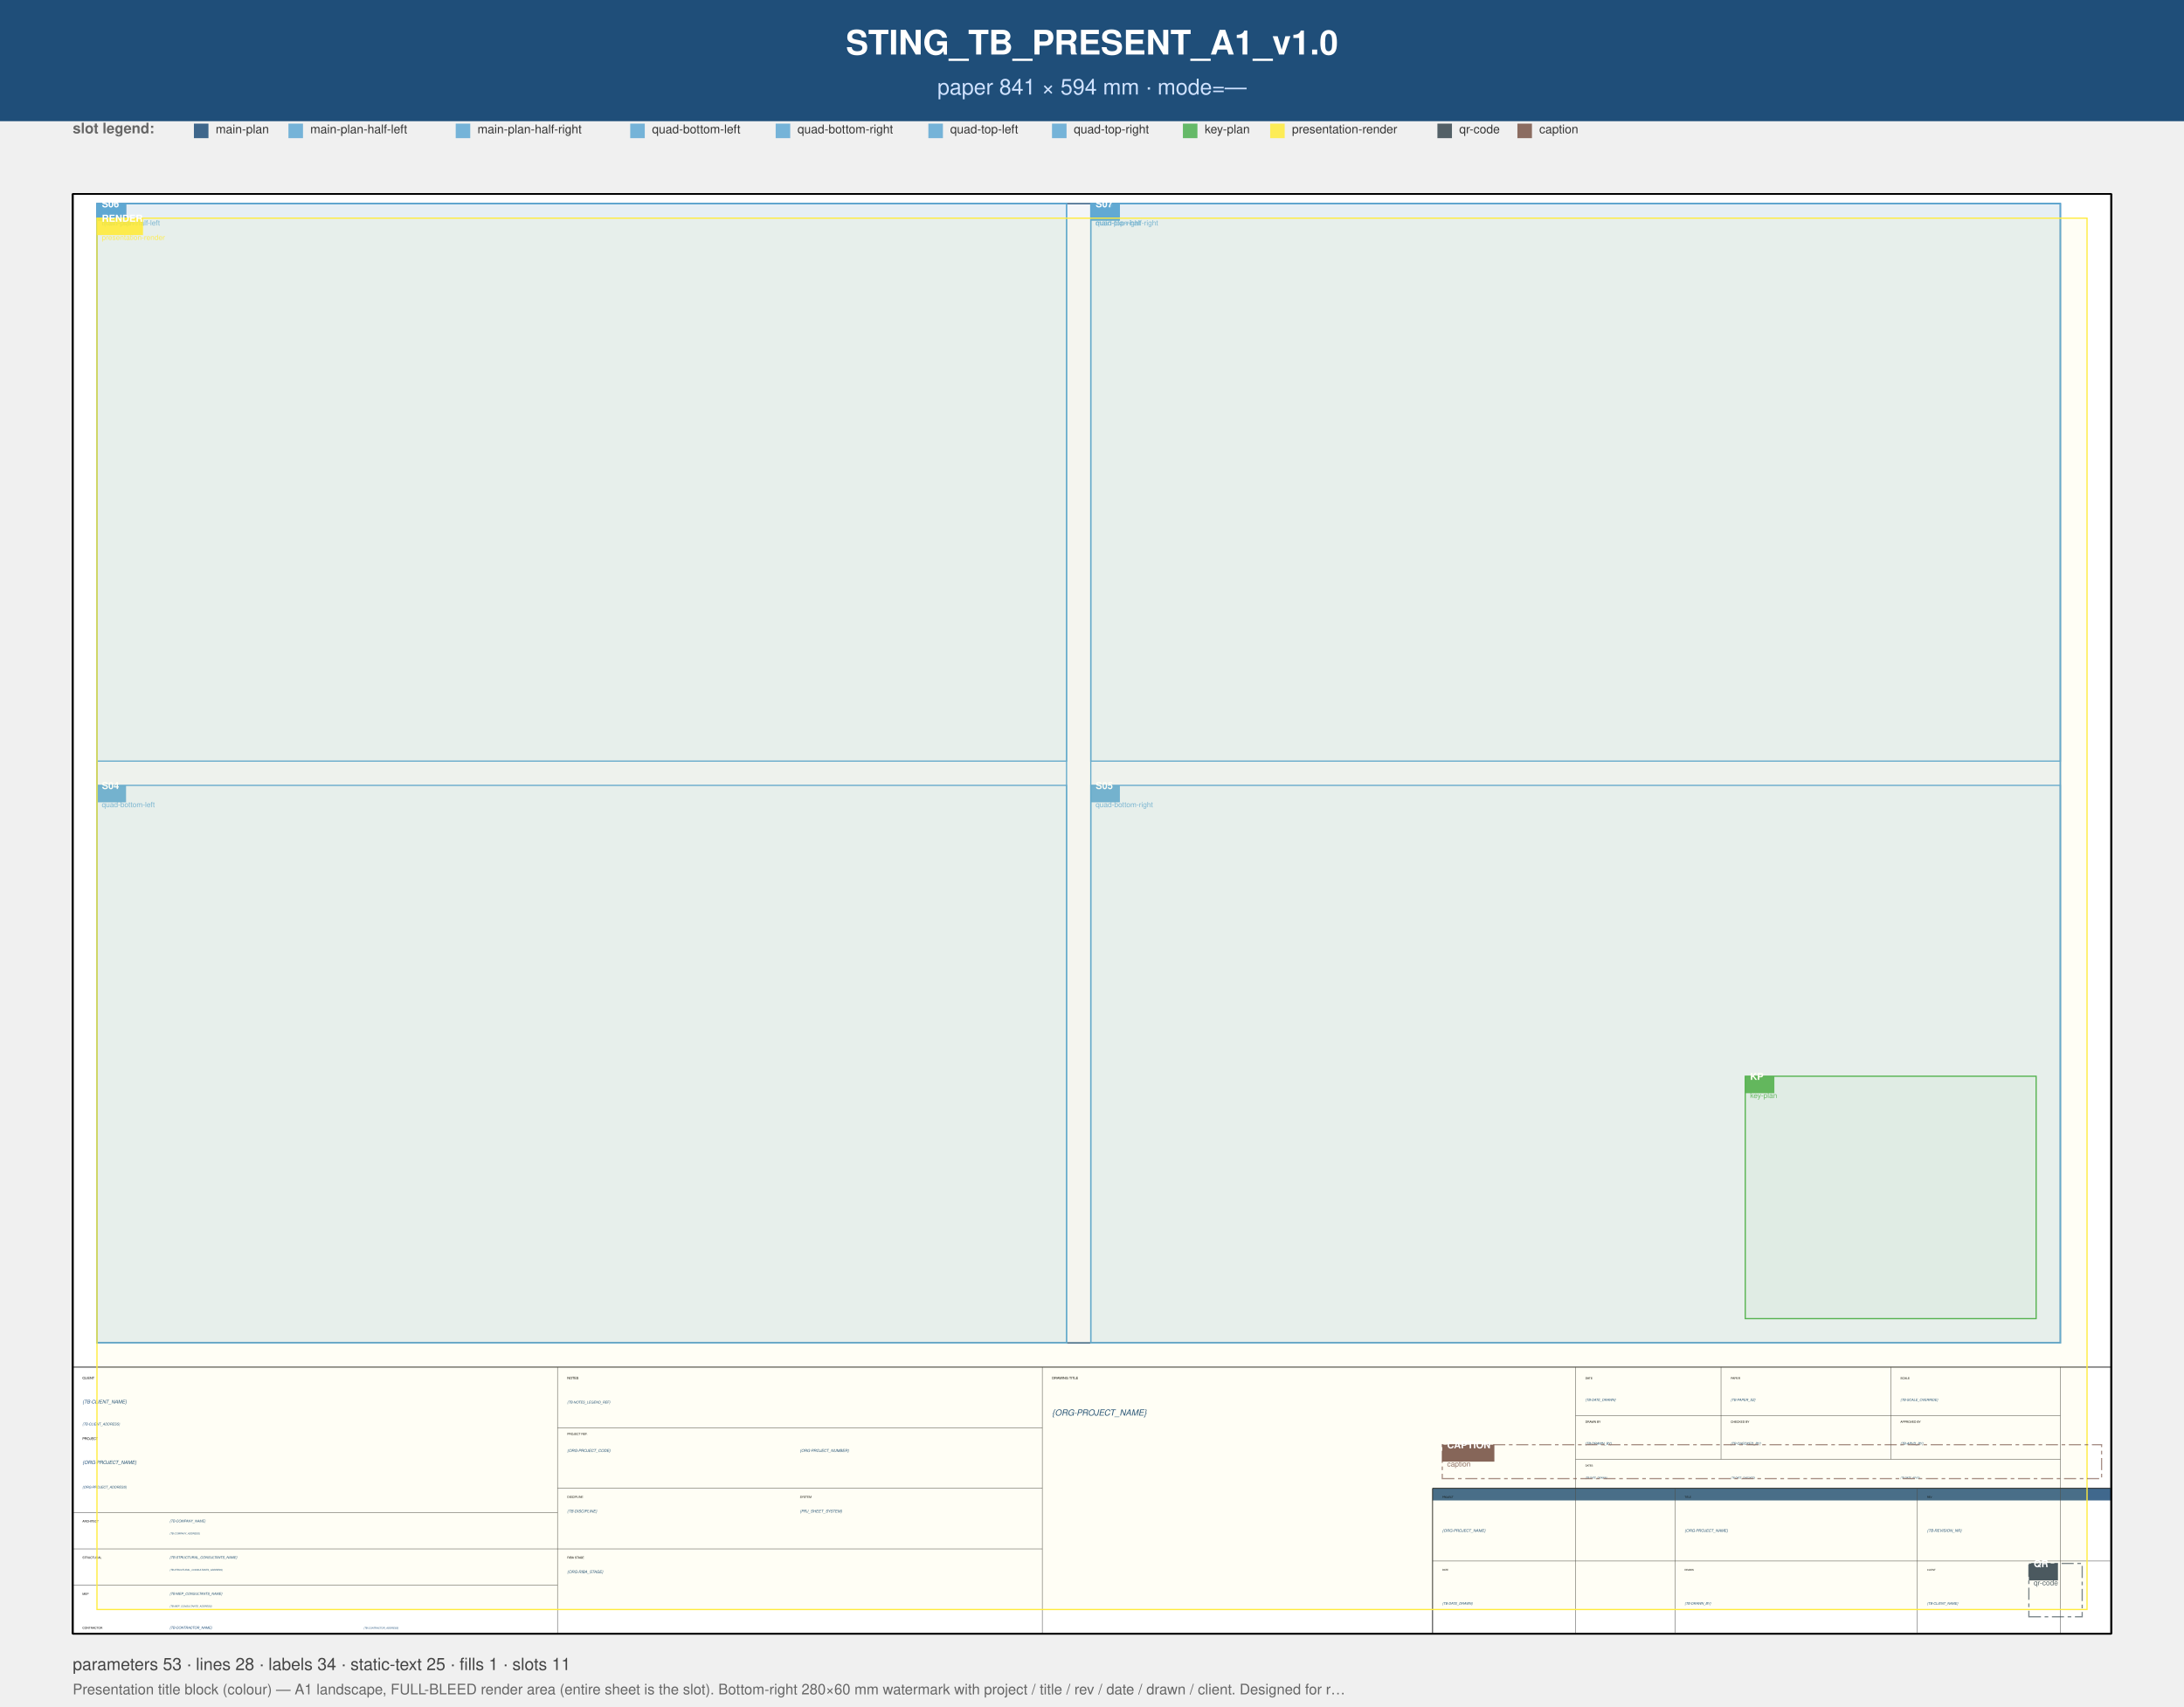
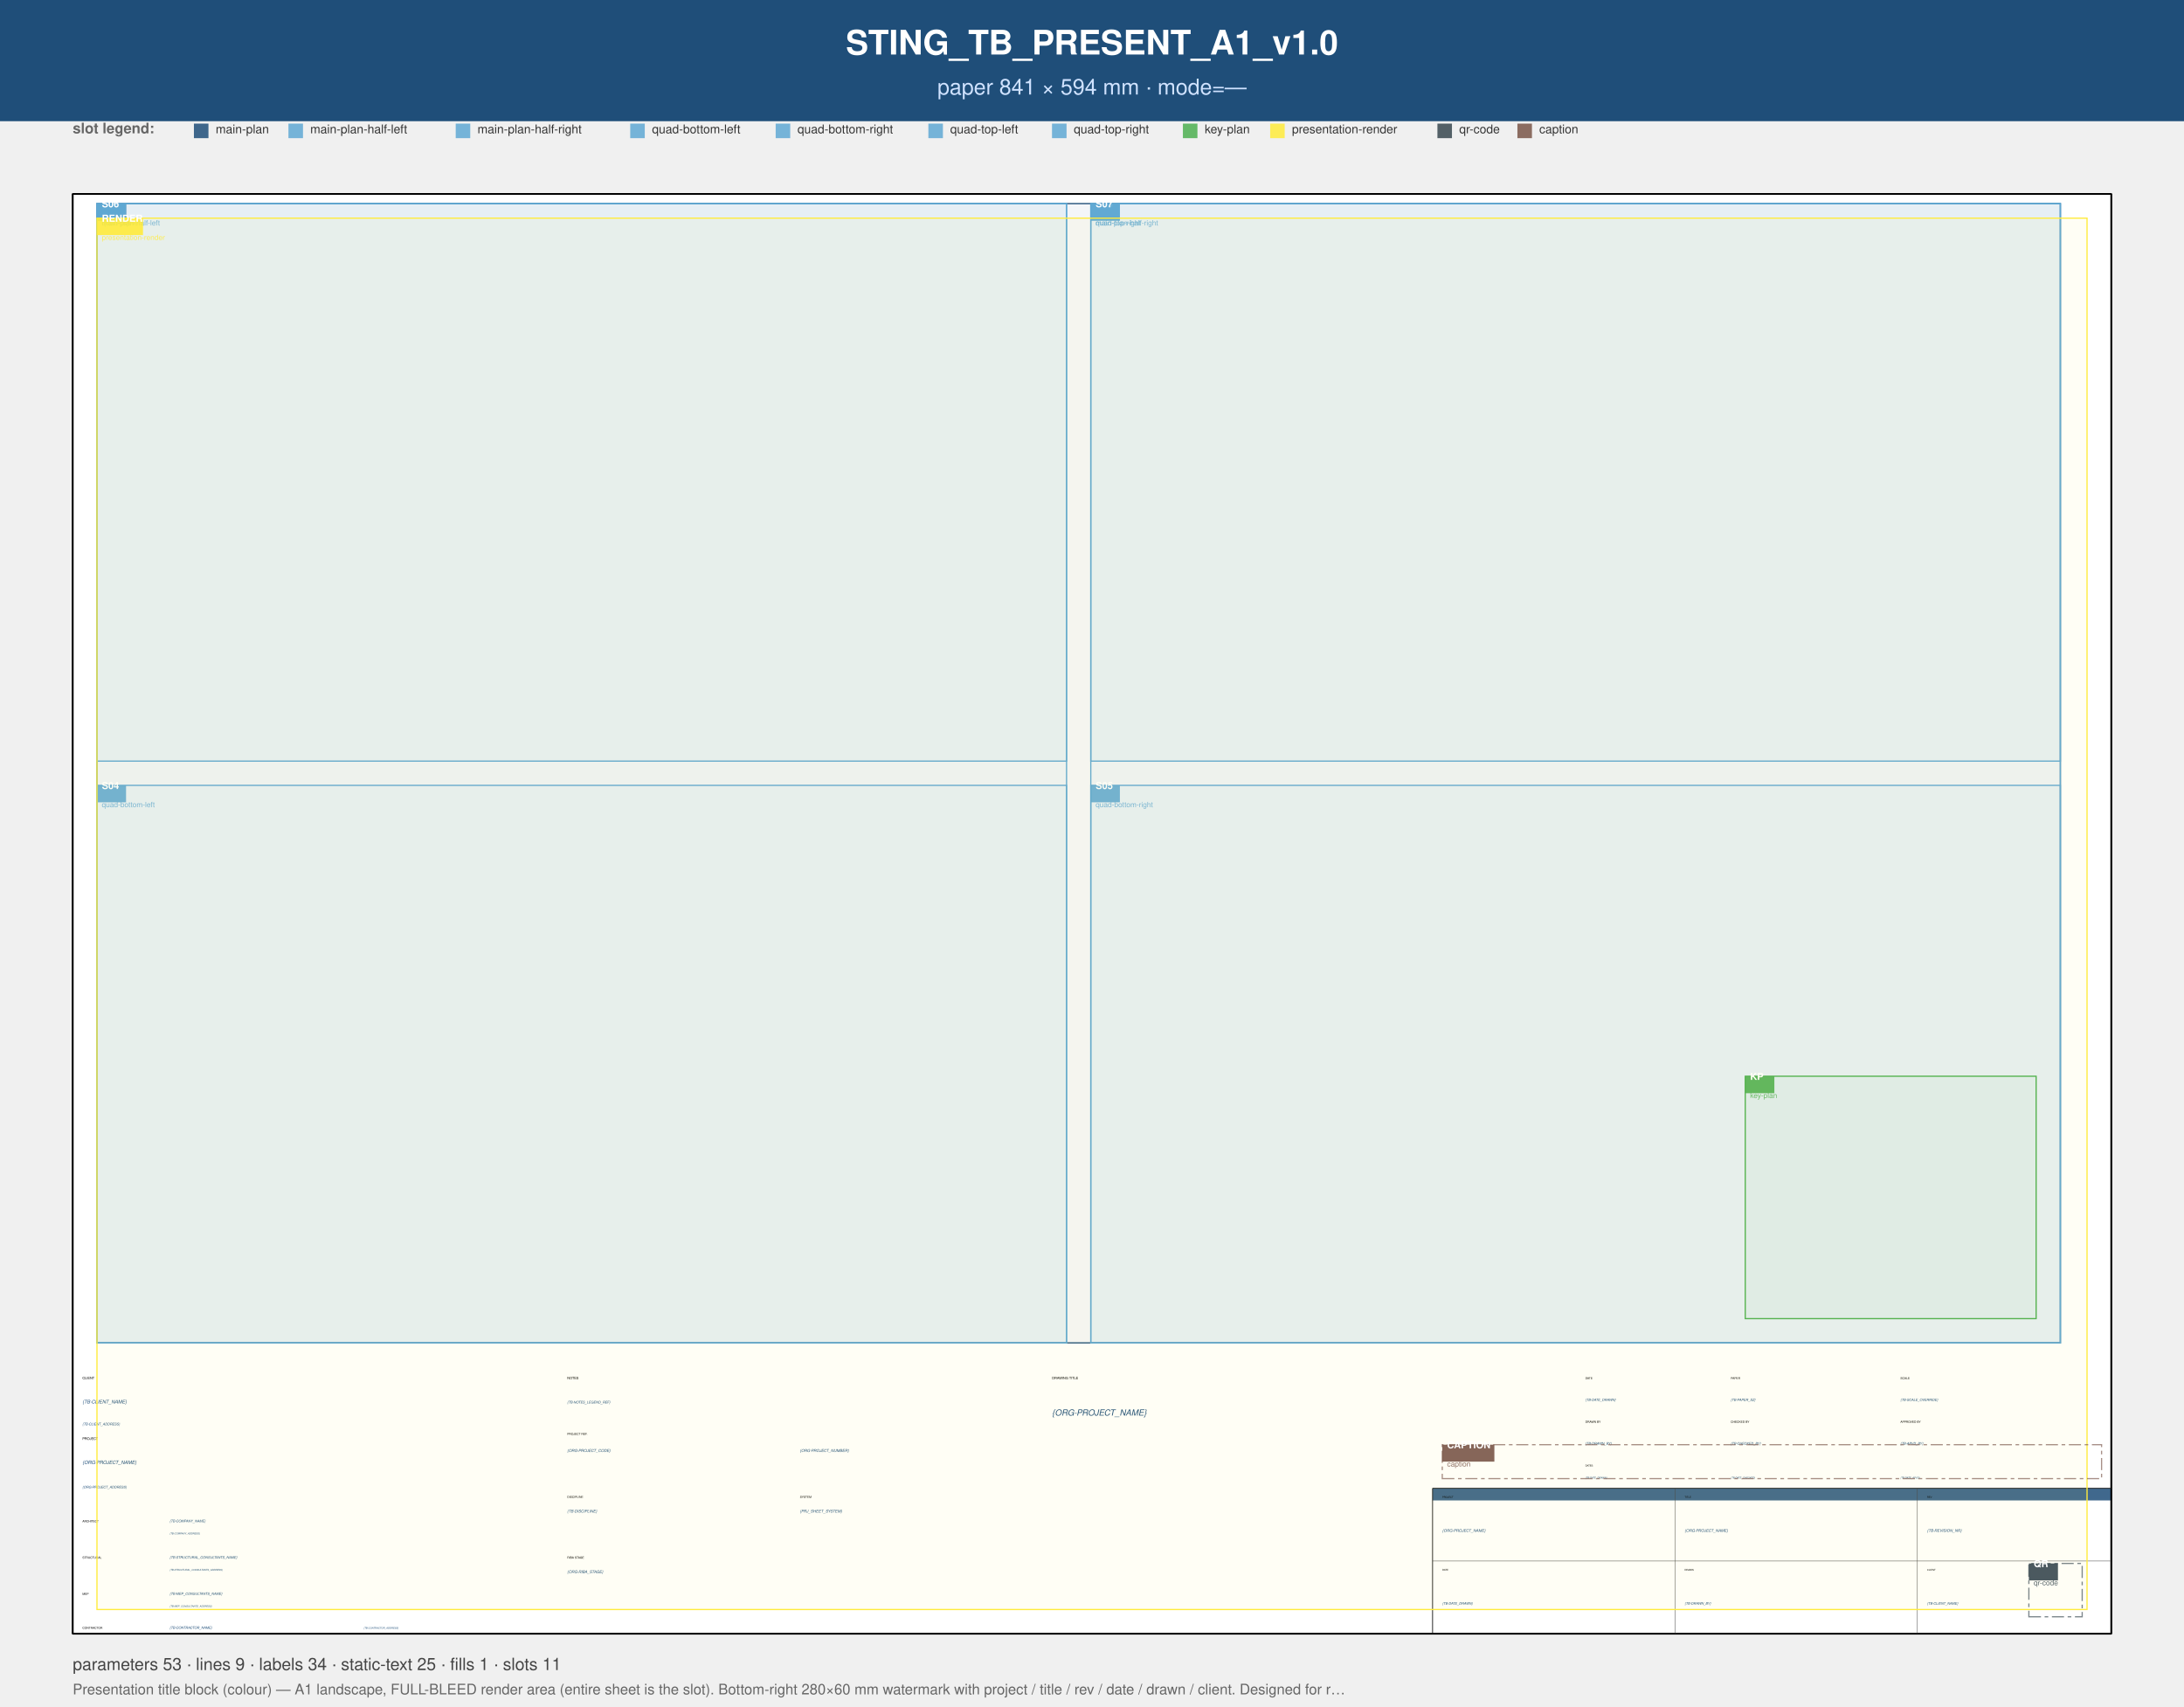
<svg xmlns="http://www.w3.org/2000/svg" viewBox="0 0 901 704" width="901mm" height="704mm" style="background:#fafafa;font-family:Helvetica,Arial,sans-serif;">
  <rect x="0" y="0" width="901" height="50" fill="#1F4E79" />
  <text x="450.5" y="22.5" text-anchor="middle" fill="#fff" font-size="14" font-weight="bold">STING_TB_PRESENT_A1_v1.0</text>
  <text x="450.5" y="39.0" text-anchor="middle" fill="#cfe2ff" font-size="9">paper 841 × 594 mm   ·   mode=—</text>
  <g transform="translate(30,674) scale(1,-1)">
    <rect x="0" y="0" width="841" height="594" fill="#ffffff" stroke="#1a1a1a" stroke-width="0.6" />
    <rect x="561" y="55" width="280" height="5" fill="#1F4E79" opacity="0.85" />
-     <line x1="0" y1="0" x2="841" y2="0" stroke="#000" stroke-width="0.7" />
-     <line x1="841" y1="0" x2="841" y2="594" stroke="#000" stroke-width="0.7" />
-     <line x1="841" y1="594" x2="0" y2="594" stroke="#000" stroke-width="0.7" />
-     <line x1="0" y1="594" x2="0" y2="0" stroke="#000" stroke-width="0.7" />
-     <line x1="0" y1="110" x2="841" y2="110" stroke="#222" stroke-width="0.35" />
-     <line x1="200" y1="0" x2="200" y2="110" stroke="#444" stroke-width="0.18" />
-     <line x1="400" y1="0" x2="400" y2="110" stroke="#444" stroke-width="0.18" />
-     <line x1="620" y1="0" x2="620" y2="110" stroke="#444" stroke-width="0.18" />
-     <line x1="820" y1="0" x2="820" y2="110" stroke="#444" stroke-width="0.18" />
-     <line x1="0" y1="50" x2="200" y2="50" stroke="#444" stroke-width="0.18" />
-     <line x1="0" y1="35" x2="200" y2="35" stroke="#444" stroke-width="0.18" />
-     <line x1="0" y1="20" x2="200" y2="20" stroke="#444" stroke-width="0.18" />
-     <line x1="200" y1="85" x2="400" y2="85" stroke="#444" stroke-width="0.18" />
-     <line x1="200" y1="60" x2="400" y2="60" stroke="#444" stroke-width="0.18" />
-     <line x1="200" y1="35" x2="400" y2="35" stroke="#444" stroke-width="0.18" />
-     <line x1="620" y1="90" x2="820" y2="90" stroke="#444" stroke-width="0.18" />
-     <line x1="620" y1="72" x2="820" y2="72" stroke="#444" stroke-width="0.18" />
-     <line x1="680" y1="72" x2="680" y2="110" stroke="#444" stroke-width="0.18" />
-     <line x1="750" y1="72" x2="750" y2="110" stroke="#444" stroke-width="0.18" />
    <line x1="0" y1="0" x2="841" y2="0" stroke="#000" stroke-width="0.7" />
    <line x1="841" y1="0" x2="841" y2="594" stroke="#000" stroke-width="0.7" />
    <line x1="841" y1="594" x2="0" y2="594" stroke="#000" stroke-width="0.7" />
    <line x1="0" y1="594" x2="0" y2="0" stroke="#000" stroke-width="0.7" />
    <line x1="561" y1="60" x2="841" y2="60" stroke="#222" stroke-width="0.35" />
    <line x1="561" y1="0" x2="561" y2="60" stroke="#222" stroke-width="0.35" />
    <line x1="661" y1="0" x2="661" y2="60" stroke="#444" stroke-width="0.18" />
    <line x1="761" y1="0" x2="761" y2="60" stroke="#444" stroke-width="0.18" />
    <line x1="561" y1="30.0" x2="841" y2="30.0" stroke="#444" stroke-width="0.18" />
    <g transform="translate(4,105) scale(1,-1)">
      <text x="0" y="0" font-size="1.4" text-anchor="start" fill="#000">CLIENT</text>
    </g>
    <g transform="translate(4,80) scale(1,-1)">
      <text x="0" y="0" font-size="1.4" text-anchor="start" fill="#000">PROJECT</text>
    </g>
    <g transform="translate(4,46) scale(1,-1)">
      <text x="0" y="0" font-size="1.2" text-anchor="start" fill="#000">ARCHITECT</text>
    </g>
    <g transform="translate(4,31) scale(1,-1)">
      <text x="0" y="0" font-size="1.2" text-anchor="start" fill="#000">STRUCTURAL</text>
    </g>
    <g transform="translate(4,16) scale(1,-1)">
      <text x="0" y="0" font-size="1.2" text-anchor="start" fill="#000">MEP</text>
    </g>
    <g transform="translate(4,2) scale(1,-1)">
      <text x="0" y="0" font-size="1.2" text-anchor="start" fill="#000">CONTRACTOR</text>
    </g>
    <g transform="translate(204,105) scale(1,-1)">
      <text x="0" y="0" font-size="1.4" text-anchor="start" fill="#000">NOTES</text>
    </g>
    <g transform="translate(404,105) scale(1,-1)">
      <text x="0" y="0" font-size="1.4" text-anchor="start" fill="#000">DRAWING TITLE</text>
    </g>
    <g transform="translate(204,82) scale(1,-1)">
      <text x="0" y="0" font-size="1.2" text-anchor="start" fill="#000">PROJECT REF.</text>
    </g>
    <g transform="translate(204,56) scale(1,-1)">
      <text x="0" y="0" font-size="1.2" text-anchor="start" fill="#000">DISCIPLINE</text>
    </g>
    <g transform="translate(204,31) scale(1,-1)">
      <text x="0" y="0" font-size="1.2" text-anchor="start" fill="#000">RIBA STAGE</text>
    </g>
    <g transform="translate(624,105) scale(1,-1)">
      <text x="0" y="0" font-size="1.2" text-anchor="start" fill="#000">DATE</text>
    </g>
    <g transform="translate(684,105) scale(1,-1)">
      <text x="0" y="0" font-size="1.2" text-anchor="start" fill="#000">PAPER</text>
    </g>
    <g transform="translate(754,105) scale(1,-1)">
      <text x="0" y="0" font-size="1.2" text-anchor="start" fill="#000">SCALE</text>
    </g>
    <g transform="translate(624,87) scale(1,-1)">
      <text x="0" y="0" font-size="1.2" text-anchor="start" fill="#000">DRAWN BY</text>
    </g>
    <g transform="translate(684,87) scale(1,-1)">
      <text x="0" y="0" font-size="1.2" text-anchor="start" fill="#000">CHECKED BY</text>
    </g>
    <g transform="translate(754,87) scale(1,-1)">
      <text x="0" y="0" font-size="1.2" text-anchor="start" fill="#000">APPROVED BY</text>
    </g>
    <g transform="translate(624,69) scale(1,-1)">
      <text x="0" y="0" font-size="1.0" text-anchor="start" fill="#000">DATES</text>
    </g>
    <g transform="translate(300,56) scale(1,-1)">
      <text x="0" y="0" font-size="1.2" text-anchor="start" fill="#000">SYSTEM</text>
    </g>
    <g transform="translate(565,56) scale(1,-1)">
      <text x="0" y="0" font-size="1.0" text-anchor="start" fill="#000">PROJECT</text>
    </g>
    <g transform="translate(665,56) scale(1,-1)">
      <text x="0" y="0" font-size="1.0" text-anchor="start" fill="#000">TITLE</text>
    </g>
    <g transform="translate(765,56) scale(1,-1)">
      <text x="0" y="0" font-size="1.0" text-anchor="start" fill="#000">REV</text>
    </g>
    <g transform="translate(565,26.0) scale(1,-1)">
      <text x="0" y="0" font-size="1.0" text-anchor="start" fill="#000">DATE</text>
    </g>
    <g transform="translate(665,26.0) scale(1,-1)">
      <text x="0" y="0" font-size="1.0" text-anchor="start" fill="#000">DRAWN</text>
    </g>
    <g transform="translate(765,26.0) scale(1,-1)">
      <text x="0" y="0" font-size="1.0" text-anchor="start" fill="#000">CLIENT</text>
    </g>
    <g transform="translate(4,95) scale(1,-1)">
      <text x="0" y="0" font-size="2.0" text-anchor="start" fill="#1F4E79" font-style="italic">{TB·CLIENT_NAME}</text>
    </g>
    <g transform="translate(4,86) scale(1,-1)">
      <text x="0" y="0" font-size="1.4" text-anchor="start" fill="#1F4E79" font-style="italic">{TB·CLIENT_ADDRESS}</text>
    </g>
    <g transform="translate(4,70) scale(1,-1)">
      <text x="0" y="0" font-size="2.0" text-anchor="start" fill="#1F4E79" font-style="italic">{ORG·PROJECT_NAME}</text>
    </g>
    <g transform="translate(4,60) scale(1,-1)">
      <text x="0" y="0" font-size="1.4" text-anchor="start" fill="#1F4E79" font-style="italic">{ORG·PROJECT_ADDRESS}</text>
    </g>
    <g transform="translate(40,46) scale(1,-1)">
      <text x="0" y="0" font-size="1.4" text-anchor="start" fill="#1F4E79" font-style="italic">{TB·COMPANY_NAME}</text>
    </g>
    <g transform="translate(40,41) scale(1,-1)">
      <text x="0" y="0" font-size="1.0" text-anchor="start" fill="#1F4E79" font-style="italic">{TB·COMPANY_ADDRESS}</text>
    </g>
    <g transform="translate(40,31) scale(1,-1)">
      <text x="0" y="0" font-size="1.4" text-anchor="start" fill="#1F4E79" font-style="italic">{TB·STRUCTURAL_CONSULTANTS_NAME}</text>
    </g>
    <g transform="translate(40,26) scale(1,-1)">
      <text x="0" y="0" font-size="1.0" text-anchor="start" fill="#1F4E79" font-style="italic">{TB·STRUCTURAL_CONSULTANTS_ADDRESS}</text>
    </g>
    <g transform="translate(40,16) scale(1,-1)">
      <text x="0" y="0" font-size="1.4" text-anchor="start" fill="#1F4E79" font-style="italic">{TB·MEP_CONSULTANTS_NAME}</text>
    </g>
    <g transform="translate(40,11) scale(1,-1)">
      <text x="0" y="0" font-size="1.0" text-anchor="start" fill="#1F4E79" font-style="italic">{TB·MEP_CONSULTANTS_ADDRESS}</text>
    </g>
    <g transform="translate(40,2) scale(1,-1)">
      <text x="0" y="0" font-size="1.4" text-anchor="start" fill="#1F4E79" font-style="italic">{TB·CONTRACTOR_NAME}</text>
    </g>
    <g transform="translate(120,2) scale(1,-1)">
      <text x="0" y="0" font-size="1.0" text-anchor="start" fill="#1F4E79" font-style="italic">{TB·CONTRACTOR_ADDRESS}</text>
    </g>
    <g transform="translate(204,75) scale(1,-1)">
      <text x="0" y="0" font-size="1.6" text-anchor="start" fill="#1F4E79" font-style="italic">{ORG·PROJECT_CODE}</text>
    </g>
    <g transform="translate(300,75) scale(1,-1)">
      <text x="0" y="0" font-size="1.6" text-anchor="start" fill="#1F4E79" font-style="italic">{ORG·PROJECT_NUMBER}</text>
    </g>
    <g transform="translate(204,50) scale(1,-1)">
      <text x="0" y="0" font-size="1.6" text-anchor="start" fill="#1F4E79" font-style="italic">{TB·DISCIPLINE}</text>
    </g>
    <g transform="translate(204,25) scale(1,-1)">
      <text x="0" y="0" font-size="1.6" text-anchor="start" fill="#1F4E79" font-style="italic">{ORG·RIBA_STAGE}</text>
    </g>
    <g transform="translate(204,95) scale(1,-1)">
      <text x="0" y="0" font-size="1.4" text-anchor="start" fill="#1F4E79" font-style="italic">{TB·NOTES_LEGEND_REF}</text>
    </g>
    <g transform="translate(404,90) scale(1,-1)">
      <text x="0" y="0" font-size="3.5" text-anchor="start" fill="#1F4E79" font-style="italic">{ORG·PROJECT_NAME}</text>
    </g>
    <g transform="translate(624,96) scale(1,-1)">
      <text x="0" y="0" font-size="1.4" text-anchor="start" fill="#1F4E79" font-style="italic">{TB·DATE_DRAWN}</text>
    </g>
    <g transform="translate(684,96) scale(1,-1)">
      <text x="0" y="0" font-size="1.4" text-anchor="start" fill="#1F4E79" font-style="italic">{TB·PAPER_SZ}</text>
    </g>
    <g transform="translate(754,96) scale(1,-1)">
      <text x="0" y="0" font-size="1.4" text-anchor="start" fill="#1F4E79" font-style="italic">{TB·SCALE_OVERRIDE}</text>
    </g>
    <g transform="translate(624,78) scale(1,-1)">
      <text x="0" y="0" font-size="1.4" text-anchor="start" fill="#1F4E79" font-style="italic">{TB·DRAWN_BY}</text>
    </g>
    <g transform="translate(684,78) scale(1,-1)">
      <text x="0" y="0" font-size="1.4" text-anchor="start" fill="#1F4E79" font-style="italic">{TB·CHECKED_BY}</text>
    </g>
    <g transform="translate(754,78) scale(1,-1)">
      <text x="0" y="0" font-size="1.4" text-anchor="start" fill="#1F4E79" font-style="italic">{TB·APVD_BY}</text>
    </g>
    <g transform="translate(624,64) scale(1,-1)">
      <text x="0" y="0" font-size="1.0" text-anchor="start" fill="#1F4E79" font-style="italic">{TB·DATE_DRAWN}</text>
    </g>
    <g transform="translate(684,64) scale(1,-1)">
      <text x="0" y="0" font-size="1.0" text-anchor="start" fill="#1F4E79" font-style="italic">{TB·DATE_CHECKED}</text>
    </g>
    <g transform="translate(754,64) scale(1,-1)">
      <text x="0" y="0" font-size="1.0" text-anchor="start" fill="#1F4E79" font-style="italic">{TB·DATE_APVD}</text>
    </g>
    <g transform="translate(300,50) scale(1,-1)">
      <text x="0" y="0" font-size="1.6" text-anchor="start" fill="#1F4E79" font-style="italic">{PRJ_SHEET_SYSTEM}</text>
    </g>
    <g transform="translate(565,42) scale(1,-1)">
      <text x="0" y="0" font-size="1.6" text-anchor="start" fill="#1F4E79" font-style="italic">{ORG·PROJECT_NAME}</text>
    </g>
    <g transform="translate(665,42) scale(1,-1)">
      <text x="0" y="0" font-size="1.6" text-anchor="start" fill="#1F4E79" font-style="italic">{ORG·PROJECT_NAME}</text>
    </g>
    <g transform="translate(765,42) scale(1,-1)">
      <text x="0" y="0" font-size="1.6" text-anchor="start" fill="#1F4E79" font-style="italic">{TB·REVISION_NR}</text>
    </g>
    <g transform="translate(565,12.0) scale(1,-1)">
      <text x="0" y="0" font-size="1.4" text-anchor="start" fill="#1F4E79" font-style="italic">{TB·DATE_DRAWN}</text>
    </g>
    <g transform="translate(665,12.0) scale(1,-1)">
      <text x="0" y="0" font-size="1.4" text-anchor="start" fill="#1F4E79" font-style="italic">{TB·DRAWN_BY}</text>
    </g>
    <g transform="translate(765,12.0) scale(1,-1)">
      <text x="0" y="0" font-size="1.4" text-anchor="start" fill="#1F4E79" font-style="italic">{TB·CLIENT_NAME}</text>
    </g>
    <rect x="10" y="120" width="810" height="470" fill="#1F4E79" fill-opacity="0.05" stroke="#1F4E79" stroke-width="0.5" stroke-dasharray="" opacity="1.0" />
    <rect x="10" y="583" width="12" height="7" fill="#1F4E79" opacity="0.9" />
    <g transform="translate(12,588.5) scale(1,-1)">
      <text x="0" y="0" font-size="4" font-weight="bold" fill="#fff">S01</text>
    </g>
    <g transform="translate(12,581) scale(1,-1)">
      <text x="0" y="0" font-size="3" fill="#1F4E79" opacity="0.85">main-plan</text>
    </g>
    <rect x="10" y="120" width="400" height="470" fill="#5fa8d3" fill-opacity="0.05" stroke="#5fa8d3" stroke-width="0.5" stroke-dasharray="" opacity="1.0" />
    <rect x="10" y="583" width="12" height="7" fill="#5fa8d3" opacity="0.9" />
    <g transform="translate(12,588.5) scale(1,-1)">
      <text x="0" y="0" font-size="4" font-weight="bold" fill="#fff">S02</text>
    </g>
    <g transform="translate(12,581) scale(1,-1)">
      <text x="0" y="0" font-size="3" fill="#5fa8d3" opacity="0.85">main-plan-half-left</text>
    </g>
    <rect x="420" y="120" width="400" height="470" fill="#5fa8d3" fill-opacity="0.05" stroke="#5fa8d3" stroke-width="0.5" stroke-dasharray="" opacity="1.0" />
    <rect x="420" y="583" width="12" height="7" fill="#5fa8d3" opacity="0.9" />
    <g transform="translate(422,588.5) scale(1,-1)">
      <text x="0" y="0" font-size="4" font-weight="bold" fill="#fff">S03</text>
    </g>
    <g transform="translate(422,581) scale(1,-1)">
      <text x="0" y="0" font-size="3" fill="#5fa8d3" opacity="0.85">main-plan-half-right</text>
    </g>
    <rect x="10" y="120" width="400" height="230" fill="#5fa8d3" fill-opacity="0.05" stroke="#5fa8d3" stroke-width="0.5" stroke-dasharray="" opacity="1.0" />
    <rect x="10" y="343" width="12" height="7" fill="#5fa8d3" opacity="0.9" />
    <g transform="translate(12,348.5) scale(1,-1)">
      <text x="0" y="0" font-size="4" font-weight="bold" fill="#fff">S04</text>
    </g>
    <g transform="translate(12,341) scale(1,-1)">
      <text x="0" y="0" font-size="3" fill="#5fa8d3" opacity="0.85">quad-bottom-left</text>
    </g>
    <rect x="420" y="120" width="400" height="230" fill="#5fa8d3" fill-opacity="0.05" stroke="#5fa8d3" stroke-width="0.5" stroke-dasharray="" opacity="1.0" />
    <rect x="420" y="343" width="12" height="7" fill="#5fa8d3" opacity="0.9" />
    <g transform="translate(422,348.5) scale(1,-1)">
      <text x="0" y="0" font-size="4" font-weight="bold" fill="#fff">S05</text>
    </g>
    <g transform="translate(422,341) scale(1,-1)">
      <text x="0" y="0" font-size="3" fill="#5fa8d3" opacity="0.85">quad-bottom-right</text>
    </g>
    <rect x="10" y="360" width="400" height="230" fill="#5fa8d3" fill-opacity="0.05" stroke="#5fa8d3" stroke-width="0.5" stroke-dasharray="" opacity="1.0" />
    <rect x="10" y="583" width="12" height="7" fill="#5fa8d3" opacity="0.9" />
    <g transform="translate(12,588.5) scale(1,-1)">
      <text x="0" y="0" font-size="4" font-weight="bold" fill="#fff">S06</text>
    </g>
    <g transform="translate(12,581) scale(1,-1)">
      <text x="0" y="0" font-size="3" fill="#5fa8d3" opacity="0.85">quad-top-left</text>
    </g>
    <rect x="420" y="360" width="400" height="230" fill="#5fa8d3" fill-opacity="0.05" stroke="#5fa8d3" stroke-width="0.5" stroke-dasharray="" opacity="1.0" />
    <rect x="420" y="583" width="12" height="7" fill="#5fa8d3" opacity="0.9" />
    <g transform="translate(422,588.5) scale(1,-1)">
      <text x="0" y="0" font-size="4" font-weight="bold" fill="#fff">S07</text>
    </g>
    <g transform="translate(422,581) scale(1,-1)">
      <text x="0" y="0" font-size="3" fill="#5fa8d3" opacity="0.85">quad-top-right</text>
    </g>
    <rect x="690" y="130" width="120" height="100" fill="#4CAF50" fill-opacity="0.05" stroke="#4CAF50" stroke-width="0.5" stroke-dasharray="" opacity="1.0" />
    <rect x="690" y="223" width="12" height="7" fill="#4CAF50" opacity="0.9" />
    <g transform="translate(692,228.5) scale(1,-1)">
      <text x="0" y="0" font-size="4" font-weight="bold" fill="#fff">KP</text>
    </g>
    <g transform="translate(692,221) scale(1,-1)">
      <text x="0" y="0" font-size="3" fill="#4CAF50" opacity="0.85">key-plan</text>
    </g>
    <rect x="10" y="10" width="821" height="574" fill="#FFEB3B" fill-opacity="0.05" stroke="#FFEB3B" stroke-width="0.5" stroke-dasharray="" opacity="1.0" />
    <rect x="10" y="577" width="19.0" height="7" fill="#FFEB3B" opacity="0.9" />
    <g transform="translate(12,582.5) scale(1,-1)">
      <text x="0" y="0" font-size="4" font-weight="bold" fill="#fff">RENDER</text>
    </g>
    <g transform="translate(12,575) scale(1,-1)">
      <text x="0" y="0" font-size="3" fill="#FFEB3B" opacity="0.85">presentation-render</text>
    </g>
    <rect x="807" y="7" width="22" height="22" fill="#37474F" fill-opacity="0.0" stroke="#37474F" stroke-width="0.5" stroke-dasharray="5,1.5,1.5,1.5" opacity="0.65" />
    <rect x="807" y="22" width="12" height="7" fill="#37474F" opacity="0.9" />
    <g transform="translate(809,27.5) scale(1,-1)">
      <text x="0" y="0" font-size="4" font-weight="bold" fill="#fff">QR</text>
    </g>
    <g transform="translate(809,20) scale(1,-1)">
      <text x="0" y="0" font-size="3" fill="#37474F" opacity="0.85">qr-code</text>
    </g>
    <rect x="565" y="64" width="272" height="14" fill="#795548" fill-opacity="0.0" stroke="#795548" stroke-width="0.5" stroke-dasharray="5,1.5,1.5,1.5" opacity="0.65" />
    <rect x="565" y="71" width="21.5" height="7" fill="#795548" opacity="0.9" />
    <g transform="translate(567,76.5) scale(1,-1)">
      <text x="0" y="0" font-size="4" font-weight="bold" fill="#fff">CAPTION</text>
    </g>
    <g transform="translate(567,69) scale(1,-1)">
      <text x="0" y="0" font-size="3" fill="#795548" opacity="0.85">caption</text>
    </g>
  </g>
  <text x="30" y="55" font-size="6" fill="#666" font-weight="bold">slot legend:</text>
  <rect x="80" y="51" width="6" height="6" fill="#1F4E79" opacity="0.85" />
  <text x="89" y="55" font-size="5" fill="#333">main-plan</text>
  <rect x="119" y="51" width="6" height="6" fill="#5fa8d3" opacity="0.85" />
  <text x="128" y="55" font-size="5" fill="#333">main-plan-half-left</text>
  <rect x="188" y="51" width="6" height="6" fill="#5fa8d3" opacity="0.85" />
  <text x="197" y="55" font-size="5" fill="#333">main-plan-half-right</text>
  <rect x="260" y="51" width="6" height="6" fill="#5fa8d3" opacity="0.85" />
  <text x="269" y="55" font-size="5" fill="#333">quad-bottom-left</text>
  <rect x="320" y="51" width="6" height="6" fill="#5fa8d3" opacity="0.85" />
  <text x="329" y="55" font-size="5" fill="#333">quad-bottom-right</text>
  <rect x="383" y="51" width="6" height="6" fill="#5fa8d3" opacity="0.85" />
  <text x="392" y="55" font-size="5" fill="#333">quad-top-left</text>
  <rect x="434" y="51" width="6" height="6" fill="#5fa8d3" opacity="0.85" />
  <text x="443" y="55" font-size="5" fill="#333">quad-top-right</text>
  <rect x="488" y="51" width="6" height="6" fill="#4CAF50" opacity="0.85" />
  <text x="497" y="55" font-size="5" fill="#333">key-plan</text>
  <rect x="524" y="51" width="6" height="6" fill="#FFEB3B" opacity="0.85" />
  <text x="533" y="55" font-size="5" fill="#333">presentation-render</text>
  <rect x="593" y="51" width="6" height="6" fill="#37474F" opacity="0.85" />
  <text x="602" y="55" font-size="5" fill="#333">qr-code</text>
  <rect x="626" y="51" width="6" height="6" fill="#795548" opacity="0.85" />
  <text x="635" y="55" font-size="5" fill="#333">caption</text>
-   <text x="30" y="689.0" font-size="7" fill="#444">parameters 53  ·  lines 28  ·  labels 34  ·  static-text 25  ·  fills 1  ·  slots 11</text>
+   <text x="30" y="689.0" font-size="7" fill="#444">parameters 53  ·  lines 9  ·  labels 34  ·  static-text 25  ·  fills 1  ·  slots 11</text>
  <text x="30" y="699.0" font-size="6" fill="#666">Presentation title block (colour) — A1 landscape, FULL-BLEED render area (entire sheet is the slot). Bottom-right 280×60 mm watermark with project / title / rev / date / drawn / client. Designed for r…</text>
</svg>
